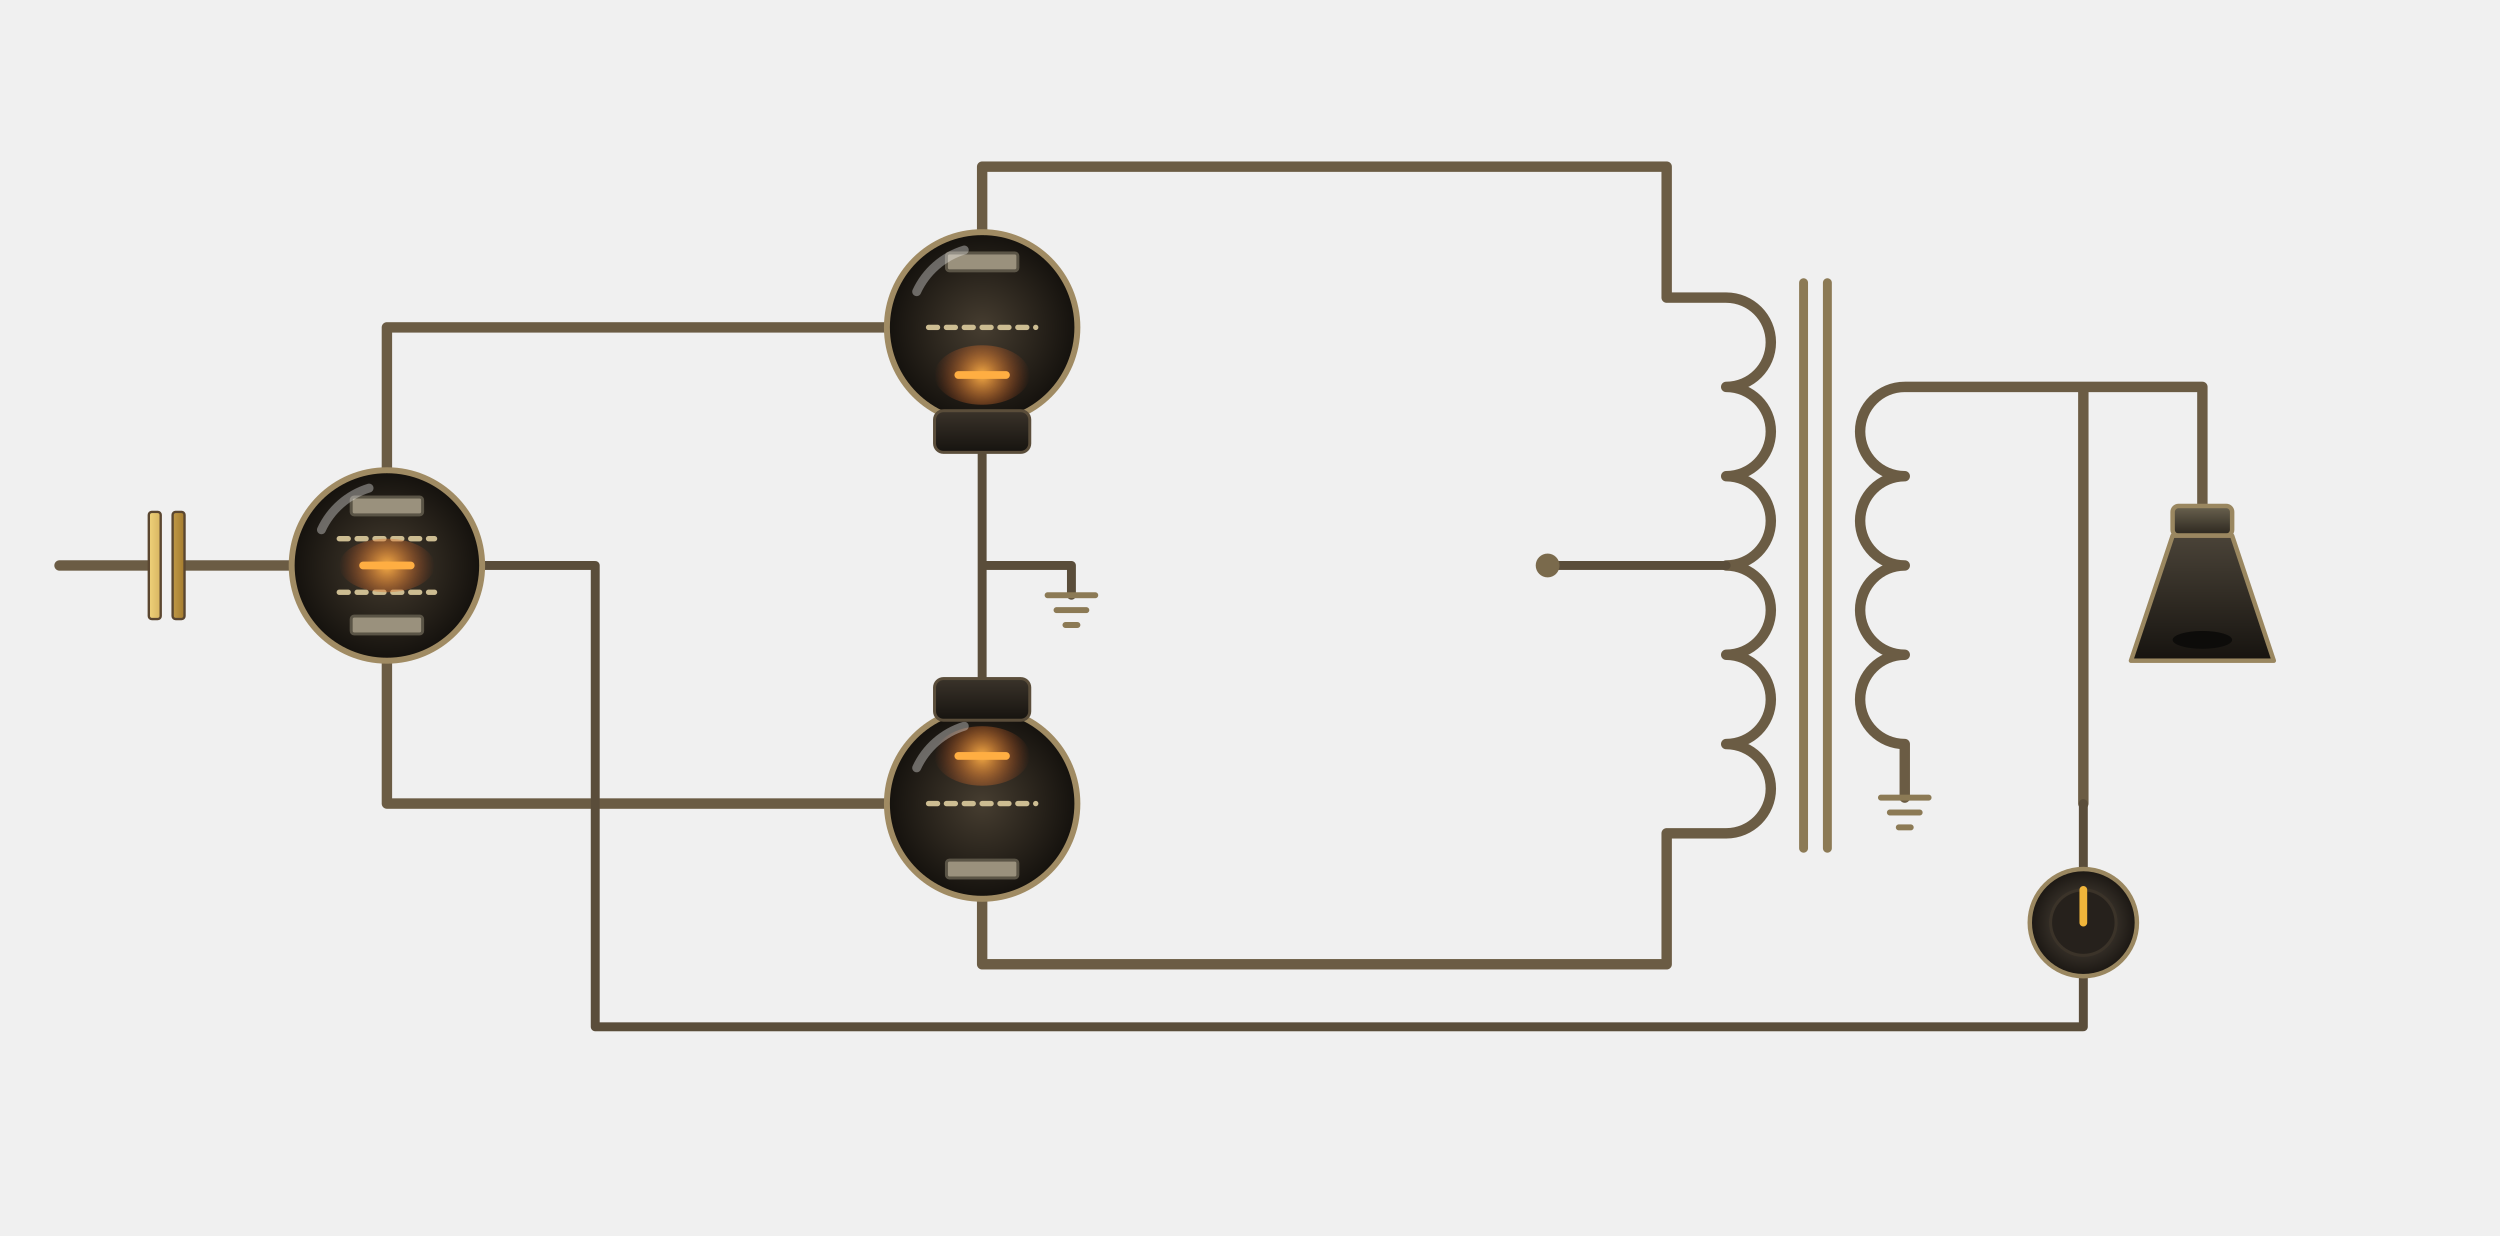
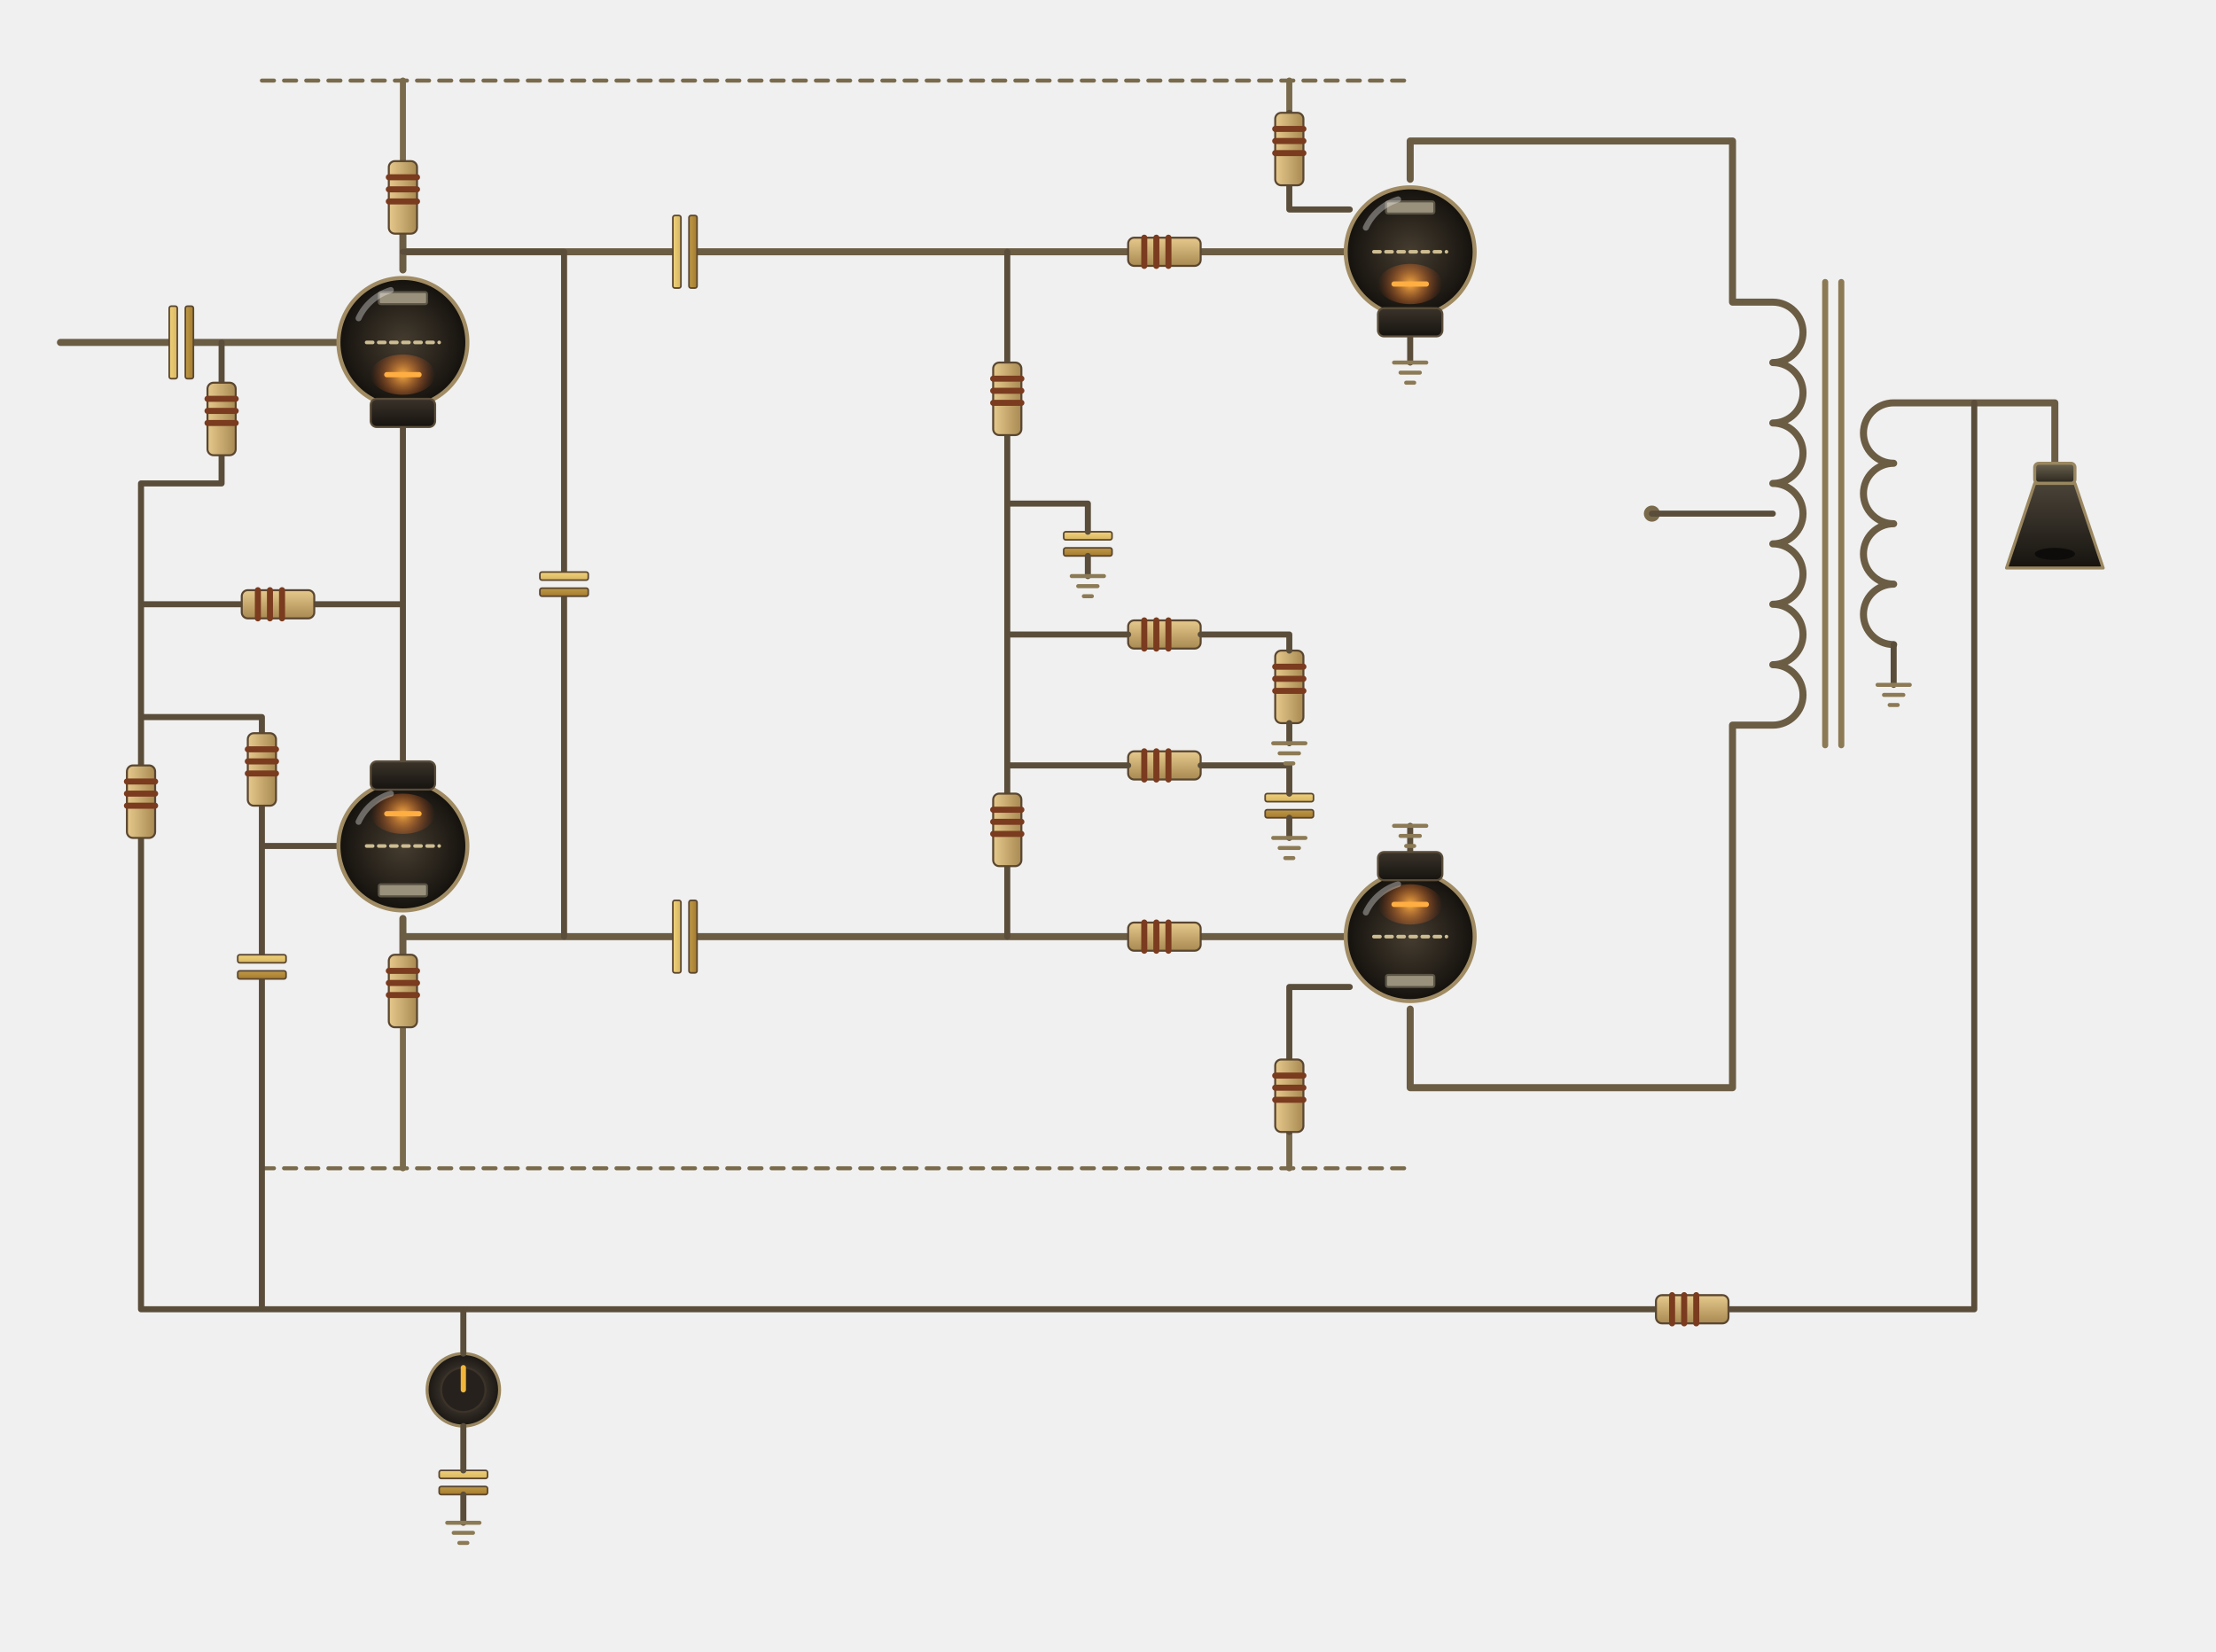
- <svg xmlns="http://www.w3.org/2000/svg" width="840" height="415" viewBox="0 0 840 415">
+ <svg xmlns="http://www.w3.org/2000/svg" width="1100" height="820" viewBox="0 0 1100 820">
  <defs>
-     <linearGradient id="g1" x1="50" y1="0" x2="62" y2="0" gradientUnits="userSpaceOnUse">
-       <stop offset="0" stop-color="#f0d27a" />
-       <stop offset="1" stop-color="#a67c2e" />
-     </linearGradient>
-     <radialGradient id="g2" cx="130" cy="190" r="32" gradientUnits="userSpaceOnUse">
-       <stop offset="0" stop-color="#463d30" />
-       <stop offset="1" stop-color="#14110d" />
-     </radialGradient>
-     <radialGradient id="g3" cx="130" cy="190" r="16" gradientUnits="userSpaceOnUse">
-       <stop offset="0" stop-color="#ffb347" stop-opacity="0.95" />
-       <stop offset="1" stop-color="#c1441a" stop-opacity="0" />
-     </radialGradient>
-     <radialGradient id="g4" cx="330" cy="110" r="32" gradientUnits="userSpaceOnUse">
-       <stop offset="0" stop-color="#463d30" />
-       <stop offset="1" stop-color="#14110d" />
-     </radialGradient>
-     <radialGradient id="g5" cx="330" cy="126" r="16" gradientUnits="userSpaceOnUse">
-       <stop offset="0" stop-color="#ffb347" stop-opacity="0.95" />
-       <stop offset="1" stop-color="#c1441a" stop-opacity="0" />
-     </radialGradient>
-     <linearGradient id="g6" x1="0" y1="138" x2="0" y2="152" gradientUnits="userSpaceOnUse">
-       <stop offset="0" stop-color="#3a332a" />
-       <stop offset="1" stop-color="#16130f" />
-     </linearGradient>
-     <radialGradient id="g7" cx="330" cy="270" r="32" gradientUnits="userSpaceOnUse">
-       <stop offset="0" stop-color="#463d30" />
-       <stop offset="1" stop-color="#14110d" />
-     </radialGradient>
-     <radialGradient id="g8" cx="330" cy="254" r="16" gradientUnits="userSpaceOnUse">
-       <stop offset="0" stop-color="#ffb347" stop-opacity="0.95" />
-       <stop offset="1" stop-color="#c1441a" stop-opacity="0" />
-     </radialGradient>
-     <linearGradient id="g9" x1="0" y1="228" x2="0" y2="242" gradientUnits="userSpaceOnUse">
-       <stop offset="0" stop-color="#3a332a" />
-       <stop offset="1" stop-color="#16130f" />
-     </linearGradient>
-     <radialGradient id="g10" cx="700" cy="310" r="18" gradientUnits="userSpaceOnUse">
+     <linearGradient id="g1" x1="0" y1="264" x2="0" y2="276" gradientUnits="userSpaceOnUse">
+       <stop offset="0" stop-color="#f0d27a" />
+       <stop offset="1" stop-color="#a67c2e" />
+     </linearGradient>
+     <linearGradient id="g2" x1="0" y1="308" x2="0" y2="322" gradientUnits="userSpaceOnUse">
+       <stop offset="0" stop-color="#e6c98c" />
+       <stop offset="1" stop-color="#a88a52" />
+     </linearGradient>
+     <linearGradient id="g3" x1="633" y1="0" x2="647" y2="0" gradientUnits="userSpaceOnUse">
+       <stop offset="0" stop-color="#e6c98c" />
+       <stop offset="1" stop-color="#a88a52" />
+     </linearGradient>
+     <linearGradient id="g4" x1="0" y1="373" x2="0" y2="387" gradientUnits="userSpaceOnUse">
+       <stop offset="0" stop-color="#e6c98c" />
+       <stop offset="1" stop-color="#a88a52" />
+     </linearGradient>
+     <linearGradient id="g5" x1="0" y1="394" x2="0" y2="406" gradientUnits="userSpaceOnUse">
+       <stop offset="0" stop-color="#f0d27a" />
+       <stop offset="1" stop-color="#a67c2e" />
+     </linearGradient>
+     <radialGradient id="g6" cx="230" cy="690" r="18" gradientUnits="userSpaceOnUse">
      <stop offset="0" stop-color="#5b5246" />
      <stop offset="1" stop-color="#1a1612" />
    </radialGradient>
-     <linearGradient id="g11" x1="0" y1="170" x2="0" y2="180" gradientUnits="userSpaceOnUse">
+     <linearGradient id="g7" x1="0" y1="730" x2="0" y2="742" gradientUnits="userSpaceOnUse">
+       <stop offset="0" stop-color="#f0d27a" />
+       <stop offset="1" stop-color="#a67c2e" />
+     </linearGradient>
+     <radialGradient id="g8" cx="200" cy="170" r="32" gradientUnits="userSpaceOnUse">
+       <stop offset="0" stop-color="#463d30" />
+       <stop offset="1" stop-color="#14110d" />
+     </radialGradient>
+     <radialGradient id="g9" cx="200" cy="186" r="16" gradientUnits="userSpaceOnUse">
+       <stop offset="0" stop-color="#ffb347" stop-opacity="0.95" />
+       <stop offset="1" stop-color="#c1441a" stop-opacity="0" />
+     </radialGradient>
+     <linearGradient id="g10" x1="0" y1="198" x2="0" y2="212" gradientUnits="userSpaceOnUse">
+       <stop offset="0" stop-color="#3a332a" />
+       <stop offset="1" stop-color="#16130f" />
+     </linearGradient>
+     <radialGradient id="g11" cx="200" cy="420" r="32" gradientUnits="userSpaceOnUse">
+       <stop offset="0" stop-color="#463d30" />
+       <stop offset="1" stop-color="#14110d" />
+     </radialGradient>
+     <radialGradient id="g12" cx="200" cy="404" r="16" gradientUnits="userSpaceOnUse">
+       <stop offset="0" stop-color="#ffb347" stop-opacity="0.95" />
+       <stop offset="1" stop-color="#c1441a" stop-opacity="0" />
+     </radialGradient>
+     <linearGradient id="g13" x1="0" y1="378" x2="0" y2="392" gradientUnits="userSpaceOnUse">
+       <stop offset="0" stop-color="#3a332a" />
+       <stop offset="1" stop-color="#16130f" />
+     </linearGradient>
+     <linearGradient id="g14" x1="84" y1="0" x2="96" y2="0" gradientUnits="userSpaceOnUse">
+       <stop offset="0" stop-color="#f0d27a" />
+       <stop offset="1" stop-color="#a67c2e" />
+     </linearGradient>
+     <linearGradient id="g15" x1="193" y1="0" x2="207" y2="0" gradientUnits="userSpaceOnUse">
+       <stop offset="0" stop-color="#e6c98c" />
+       <stop offset="1" stop-color="#a88a52" />
+     </linearGradient>
+     <linearGradient id="g16" x1="193" y1="0" x2="207" y2="0" gradientUnits="userSpaceOnUse">
+       <stop offset="0" stop-color="#e6c98c" />
+       <stop offset="1" stop-color="#a88a52" />
+     </linearGradient>
+     <linearGradient id="g17" x1="103" y1="0" x2="117" y2="0" gradientUnits="userSpaceOnUse">
+       <stop offset="0" stop-color="#e6c98c" />
+       <stop offset="1" stop-color="#a88a52" />
+     </linearGradient>
+     <linearGradient id="g18" x1="123" y1="0" x2="137" y2="0" gradientUnits="userSpaceOnUse">
+       <stop offset="0" stop-color="#e6c98c" />
+       <stop offset="1" stop-color="#a88a52" />
+     </linearGradient>
+     <linearGradient id="g19" x1="0" y1="293" x2="0" y2="307" gradientUnits="userSpaceOnUse">
+       <stop offset="0" stop-color="#e6c98c" />
+       <stop offset="1" stop-color="#a88a52" />
+     </linearGradient>
+     <linearGradient id="g20" x1="63" y1="0" x2="77" y2="0" gradientUnits="userSpaceOnUse">
+       <stop offset="0" stop-color="#e6c98c" />
+       <stop offset="1" stop-color="#a88a52" />
+     </linearGradient>
+     <linearGradient id="g21" x1="0" y1="474" x2="0" y2="486" gradientUnits="userSpaceOnUse">
+       <stop offset="0" stop-color="#f0d27a" />
+       <stop offset="1" stop-color="#a67c2e" />
+     </linearGradient>
+     <linearGradient id="g22" x1="334" y1="0" x2="346" y2="0" gradientUnits="userSpaceOnUse">
+       <stop offset="0" stop-color="#f0d27a" />
+       <stop offset="1" stop-color="#a67c2e" />
+     </linearGradient>
+     <linearGradient id="g23" x1="334" y1="0" x2="346" y2="0" gradientUnits="userSpaceOnUse">
+       <stop offset="0" stop-color="#f0d27a" />
+       <stop offset="1" stop-color="#a67c2e" />
+     </linearGradient>
+     <linearGradient id="g24" x1="0" y1="284" x2="0" y2="296" gradientUnits="userSpaceOnUse">
+       <stop offset="0" stop-color="#f0d27a" />
+       <stop offset="1" stop-color="#a67c2e" />
+     </linearGradient>
+     <linearGradient id="g25" x1="493" y1="0" x2="507" y2="0" gradientUnits="userSpaceOnUse">
+       <stop offset="0" stop-color="#e6c98c" />
+       <stop offset="1" stop-color="#a88a52" />
+     </linearGradient>
+     <linearGradient id="g26" x1="493" y1="0" x2="507" y2="0" gradientUnits="userSpaceOnUse">
+       <stop offset="0" stop-color="#e6c98c" />
+       <stop offset="1" stop-color="#a88a52" />
+     </linearGradient>
+     <linearGradient id="g27" x1="0" y1="118" x2="0" y2="132" gradientUnits="userSpaceOnUse">
+       <stop offset="0" stop-color="#e6c98c" />
+       <stop offset="1" stop-color="#a88a52" />
+     </linearGradient>
+     <linearGradient id="g28" x1="0" y1="458" x2="0" y2="472" gradientUnits="userSpaceOnUse">
+       <stop offset="0" stop-color="#e6c98c" />
+       <stop offset="1" stop-color="#a88a52" />
+     </linearGradient>
+     <linearGradient id="g29" x1="633" y1="0" x2="647" y2="0" gradientUnits="userSpaceOnUse">
+       <stop offset="0" stop-color="#e6c98c" />
+       <stop offset="1" stop-color="#a88a52" />
+     </linearGradient>
+     <linearGradient id="g30" x1="633" y1="0" x2="647" y2="0" gradientUnits="userSpaceOnUse">
+       <stop offset="0" stop-color="#e6c98c" />
+       <stop offset="1" stop-color="#a88a52" />
+     </linearGradient>
+     <radialGradient id="g31" cx="700" cy="125" r="32" gradientUnits="userSpaceOnUse">
+       <stop offset="0" stop-color="#463d30" />
+       <stop offset="1" stop-color="#14110d" />
+     </radialGradient>
+     <radialGradient id="g32" cx="700" cy="141" r="16" gradientUnits="userSpaceOnUse">
+       <stop offset="0" stop-color="#ffb347" stop-opacity="0.95" />
+       <stop offset="1" stop-color="#c1441a" stop-opacity="0" />
+     </radialGradient>
+     <linearGradient id="g33" x1="0" y1="153" x2="0" y2="167" gradientUnits="userSpaceOnUse">
+       <stop offset="0" stop-color="#3a332a" />
+       <stop offset="1" stop-color="#16130f" />
+     </linearGradient>
+     <radialGradient id="g34" cx="700" cy="465" r="32" gradientUnits="userSpaceOnUse">
+       <stop offset="0" stop-color="#463d30" />
+       <stop offset="1" stop-color="#14110d" />
+     </radialGradient>
+     <radialGradient id="g35" cx="700" cy="449" r="16" gradientUnits="userSpaceOnUse">
+       <stop offset="0" stop-color="#ffb347" stop-opacity="0.95" />
+       <stop offset="1" stop-color="#c1441a" stop-opacity="0" />
+     </radialGradient>
+     <linearGradient id="g36" x1="0" y1="423" x2="0" y2="437" gradientUnits="userSpaceOnUse">
+       <stop offset="0" stop-color="#3a332a" />
+       <stop offset="1" stop-color="#16130f" />
+     </linearGradient>
+     <linearGradient id="g37" x1="0" y1="643" x2="0" y2="657" gradientUnits="userSpaceOnUse">
+       <stop offset="0" stop-color="#e6c98c" />
+       <stop offset="1" stop-color="#a88a52" />
+     </linearGradient>
+     <linearGradient id="g38" x1="0" y1="230" x2="0" y2="240" gradientUnits="userSpaceOnUse">
      <stop offset="0" stop-color="#6b6350" />
      <stop offset="1" stop-color="#2a251d" />
    </linearGradient>
-     <linearGradient id="g12" x1="0" y1="180" x2="0" y2="222" gradientUnits="userSpaceOnUse">
+     <linearGradient id="g39" x1="0" y1="240" x2="0" y2="282" gradientUnits="userSpaceOnUse">
      <stop offset="0" stop-color="#4a4338" />
      <stop offset="1" stop-color="#16130f" />
    </linearGradient>
  </defs>
-   <path id="wire_OUT-2" d="M20,190 H52 M60,190 H98" fill="none" stroke="#6b5c44" stroke-width="3.5" stroke-linecap="round" stroke-linejoin="round" />
-   <path id="wire_PHASE" d="M130,158 V110 H298 M130,222 V270 H298" fill="none" stroke="#6b5c44" stroke-width="3.5" stroke-linecap="round" stroke-linejoin="round" />
-   <path id="wire_POWER" d="M330,78 V56 H560 V100 H580 M330,302 V324 H560 V280 H580 M580,100 a15,15 0 0 1 0,30 a15,15 0 0 1 0,30 a15,15 0 0 1 0,30 a15,15 0 0 1 0,30 a15,15 0 0 1 0,30 a15,15 0 0 1 0,30" fill="none" stroke="#6b5c44" stroke-width="3.5" stroke-linecap="round" stroke-linejoin="round" />
-   <path id="wire_SPEAKER" d="M640,130 H740 V170 M700,130 V270 M640,250 V268 M640,130 a15,15 0 0 0 0,30 a15,15 0 0 0 0,30 a15,15 0 0 0 0,30 a15,15 0 0 0 0,30" fill="none" stroke="#6b5c44" stroke-width="3.5" stroke-linecap="round" stroke-linejoin="round" />
-   <path id="wire_static_power" d="M330,152 V228 M330,190 H360 V200 M580,190 H520 M200,345 V190 H162 M700,270 H700 M700,270 V292 M700,328 V345 M700,345 H200 M700,345 H700" fill="none" stroke="#5a4d3a" stroke-width="3" stroke-linecap="round" stroke-linejoin="round" />
-   <path id="ground_power" d="M352,200 H368 M355,205 H365 M358,210 H362 M632,268 H648 M635,273 H645 M638,278 H642" fill="none" stroke="#8c7a55" stroke-width="2" stroke-linecap="round" stroke-linejoin="round" />
-   <path id="ot_core" d="M606,95 V285 M614,95 V285" fill="none" stroke="#8c7a55" stroke-width="3" stroke-linecap="round" stroke-linejoin="round" />
-   <ellipse id="rail_tap" cx="520" cy="190" rx="4" ry="4" fill="#7a6a4c" stroke="none" stroke-width="1" />
-   <rect id="cap_ina" x="50" y="172" width="4" height="36" rx="1" fill="url(#g1)" stroke="#5a4630" stroke-width="0.8" />
-   <rect id="cap_inb" x="58" y="172" width="4" height="36" rx="1" fill="url(#g1)" stroke="#5a4630" stroke-width="0.8" />
-   <ellipse id="tube_PI-PI" cx="130" cy="190" rx="32" ry="32" fill="url(#g2)" stroke="#a08b63" stroke-width="2" />
-   <rect id="plate_PI-1" x="118" y="167" width="24" height="6" rx="1" fill="#9a917d" stroke="#5a5446" stroke-width="1" />
-   <rect id="plate_PI1" x="118" y="207" width="24" height="6" rx="1" fill="#9a917d" stroke="#5a5446" stroke-width="1" />
-   <path id="grids_PI" d="M114,181 H146 M114,199 H146" fill="none" stroke="#cdbd92" stroke-width="1.8" stroke-linecap="round" stroke-linejoin="round" stroke-dasharray="3 3" />
-   <ellipse id="glow_PHASE" cx="130" cy="190" rx="16" ry="9" fill="url(#g3)" stroke="none" stroke-width="1" />
-   <path id="filament_PI" d="M122,190 H138" fill="none" stroke="#ffae42" stroke-width="2.6" stroke-linecap="round" stroke-linejoin="round" />
-   <path id="shine_PI" d="M108,178 A26,26 0 0 1 124,164" fill="none" stroke="#ffffff" stroke-width="3" stroke-linecap="round" stroke-linejoin="round" opacity="0.35" />
-   <ellipse id="tube_PA-EL34" cx="330" cy="110" rx="32" ry="32" fill="url(#g4)" stroke="#a08b63" stroke-width="2" />
-   <rect id="plate_PA" x="318" y="85" width="24" height="6" rx="1" fill="#9a917d" stroke="#5a5446" stroke-width="1" />
-   <path id="grid_PA" d="M312,110 H348" fill="none" stroke="#cdbd92" stroke-width="1.8" stroke-linecap="round" stroke-linejoin="round" stroke-dasharray="3 3" />
-   <ellipse id="glow_POWER_A" cx="330" cy="126" rx="16" ry="10" fill="url(#g5)" stroke="none" stroke-width="1" />
-   <path id="filament_PA" d="M322,126 H338" fill="none" stroke="#ffae42" stroke-width="2.6" stroke-linecap="round" stroke-linejoin="round" />
-   <path id="shine_PA" d="M308,98 A26,26 0 0 1 324,84" fill="none" stroke="#ffffff" stroke-width="3" stroke-linecap="round" stroke-linejoin="round" opacity="0.35" />
-   <rect id="base_PA" x="314" y="138" width="32" height="14" rx="3" fill="url(#g6)" stroke="#5a4d3a" stroke-width="1" />
-   <ellipse id="tube_PB-EL34" cx="330" cy="270" rx="32" ry="32" fill="url(#g7)" stroke="#a08b63" stroke-width="2" />
-   <rect id="plate_PB" x="318" y="289" width="24" height="6" rx="1" fill="#9a917d" stroke="#5a5446" stroke-width="1" />
-   <path id="grid_PB" d="M312,270 H348" fill="none" stroke="#cdbd92" stroke-width="1.8" stroke-linecap="round" stroke-linejoin="round" stroke-dasharray="3 3" />
-   <ellipse id="glow_POWER_B" cx="330" cy="254" rx="16" ry="10" fill="url(#g8)" stroke="none" stroke-width="1" />
-   <path id="filament_PB" d="M322,254 H338" fill="none" stroke="#ffae42" stroke-width="2.6" stroke-linecap="round" stroke-linejoin="round" />
-   <path id="shine_PB" d="M308,258 A26,26 0 0 1 324,244" fill="none" stroke="#ffffff" stroke-width="3" stroke-linecap="round" stroke-linejoin="round" opacity="0.35" />
-   <rect id="base_PB" x="314" y="228" width="32" height="14" rx="3" fill="url(#g9)" stroke="#5a4d3a" stroke-width="1" />
-   <ellipse id="pot_presence" cx="700" cy="310" rx="18" ry="18" fill="url(#g10)" stroke="#9a8760" stroke-width="1.5" />
-   <ellipse id="dial_presence" cx="700" cy="310" rx="11" ry="11" fill="#26211c" stroke="#3b3329" stroke-width="1" />
-   <path id="ptr_presence" d="M700,310 L700,299" fill="none" stroke="#f0b53a" stroke-width="2.6" stroke-linecap="round" stroke-linejoin="round" />
-   <rect id="spk_magnet_p" x="730" y="170" width="20" height="10" rx="2" fill="url(#g11)" stroke="#9a8760" stroke-width="1.5" />
-   <path id="spk_cone_p" d="M730,180 H750 L764,222 H716 Z" fill="url(#g12)" stroke="#9a8760" stroke-width="1.5" stroke-linecap="round" stroke-linejoin="round" />
-   <ellipse id="spk_dust_p" cx="740" cy="215" rx="10" ry="3" fill="#0d0c0a" stroke="none" stroke-width="1" />
+   <path id="rail" d="M130,40 H700" fill="none" stroke="#7a6a4c" stroke-width="2" stroke-linecap="round" stroke-linejoin="round" stroke-dasharray="6 5" />
+   <path id="rail_bottom" d="M130,580 H700" fill="none" stroke="#7a6a4c" stroke-width="2" stroke-linecap="round" stroke-linejoin="round" stroke-dasharray="6 5" />
+   <path id="wire_static_rail" d="M200,40 V80 M640,40 V56 M200,510 V580 M640,562 V580" fill="none" stroke="#7a6a4c" stroke-width="3" stroke-linecap="round" stroke-linejoin="round" />
+   <path id="wire_MASTER-2" d="M30,170 H84 M96,170 H168" fill="none" stroke="#6b5c44" stroke-width="3.5" stroke-linecap="round" stroke-linejoin="round" />
+   <path id="wire_PHASE" d="M200,116 V134 M200,125 H334 M346,125 H560 M596,125 H668 M200,456 V474 M200,465 H334 M346,465 H560 M596,465 H668" fill="none" stroke="#6b5c44" stroke-width="3.5" stroke-linecap="round" stroke-linejoin="round" />
+   <path id="wire_POWER" d="M700,89 V70 H860 V150 H880 M700,501 V540 H860 V360 H880 M880,150 a15,15 0 0 1 0,30 a15,15 0 0 1 0,30 a15,15 0 0 1 0,30 a15,15 0 0 1 0,30 a15,15 0 0 1 0,30 a15,15 0 0 1 0,30 a15,15 0 0 1 0,30" fill="none" stroke="#6b5c44" stroke-width="3.5" stroke-linecap="round" stroke-linejoin="round" />
+   <path id="wire_SPEAKER" d="M940,200 H1020 V230 M940,200 a15,15 0 0 0 0,30 a15,15 0 0 0 0,30 a15,15 0 0 0 0,30 a15,15 0 0 0 0,30" fill="none" stroke="#6b5c44" stroke-width="3.5" stroke-linecap="round" stroke-linejoin="round" />
+   <path id="ot_core" d="M906,140 V370 M914,140 V370" fill="none" stroke="#8c7a55" stroke-width="3" stroke-linecap="round" stroke-linejoin="round" />
+   <ellipse id="rail_tap" cx="820" cy="255" rx="4" ry="4" fill="#7a6a4c" stroke="none" stroke-width="1" />
+   <rect id="cap_C8Ba" x="528" y="264" width="24" height="4" rx="1" fill="url(#g1)" stroke="#5a4630" stroke-width="0.8" />
+   <rect id="cap_C8Bb" x="528" y="272" width="24" height="4" rx="1" fill="url(#g1)" stroke="#5a4630" stroke-width="0.8" />
+   <ellipse id="valL_1_8u@C:C8B" cx="556" cy="274" rx="1" ry="1" fill="none" stroke="none" />
+   <rect id="res_R47K" x="560" y="308" width="36" height="14" rx="3" fill="url(#g2)" stroke="#5a4630" stroke-width="1" />
+   <path id="res_R47K_bands" d="M568,308 V322 M574,308 V322 M580,308 V322" fill="none" stroke="#7a3b1f" stroke-width="3" stroke-linecap="round" stroke-linejoin="round" />
+   <ellipse id="valC_2_47k@R:R47K" cx="578" cy="301" rx="1" ry="1" fill="none" stroke="none" />
+   <rect id="res_RTRIM" x="633" y="323" width="14" height="36" rx="3" fill="url(#g3)" stroke="#5a4630" stroke-width="1" />
+   <path id="res_RTRIM_bands" d="M633,331 H647 M633,337 H647 M633,343 H647" fill="none" stroke="#7a3b1f" stroke-width="3" stroke-linecap="round" stroke-linejoin="round" />
+   <ellipse id="valL_3_22k@R:RTRIM" cx="652" cy="345" rx="1" ry="1" fill="none" stroke="none" />
+   <rect id="res_R15K" x="560" y="373" width="36" height="14" rx="3" fill="url(#g4)" stroke="#5a4630" stroke-width="1" />
+   <path id="res_R15K_bands" d="M568,373 V387 M574,373 V387 M580,373 V387" fill="none" stroke="#7a3b1f" stroke-width="3" stroke-linecap="round" stroke-linejoin="round" />
+   <ellipse id="valC_4_15k@R:R15K" cx="578" cy="366" rx="1" ry="1" fill="none" stroke="none" />
+   <rect id="cap_C8Aa" x="628" y="394" width="24" height="4" rx="1" fill="url(#g5)" stroke="#5a4630" stroke-width="0.8" />
+   <rect id="cap_C8Ab" x="628" y="402" width="24" height="4" rx="1" fill="url(#g5)" stroke="#5a4630" stroke-width="0.8" />
+   <ellipse id="valL_5_8u@C:C8A" cx="656" cy="404" rx="1" ry="1" fill="none" stroke="none" />
+   <ellipse id="pot_presence" cx="230" cy="690" rx="18" ry="18" fill="url(#g6)" stroke="#9a8760" stroke-width="1.5" />
+   <ellipse id="dial_presence" cx="230" cy="690" rx="11" ry="11" fill="#26211c" stroke="#3b3329" stroke-width="1" />
+   <path id="ptr_presence" d="M230,690 L230,679" fill="none" stroke="#f0b53a" stroke-width="2.6" stroke-linecap="round" stroke-linejoin="round" />
+   <rect id="cap_C_PRESa" x="218" y="730" width="24" height="4" rx="1" fill="url(#g7)" stroke="#5a4630" stroke-width="0.8" />
+   <rect id="cap_C_PRESb" x="218" y="738" width="24" height="4" rx="1" fill="url(#g7)" stroke="#5a4630" stroke-width="0.8" />
+   <ellipse id="valL_6_0.1u@C:C_PRES" cx="246" cy="740" rx="1" ry="1" fill="none" stroke="none" />
+   <ellipse id="lbl_presence" cx="290" cy="690" rx="1" ry="1" fill="none" stroke="none" stroke-width="0" />
+   <path id="wire_static_power" d="M200,212 V378 M200,300 H156 M120,300 H70 M110,170 V190 M110,226 V240 H70 M70,240 V380 M130,400 V420 M130,364 V356 H70 M70,416 V650 M130,420 H168 M130,420 V474 M130,486 V650 M70,650 H330 M640,56 V92 M640,92 V104 H670 M640,562 V526 M640,526 V490 H670 M700,167 V180 M700,423 V410 M880,255 H820 M940,320 V340 M280,125 V284 M280,296 V465 M200,125 H280 M500,125 V180 M500,216 V394 M500,465 V430 M500,250 H540 M540,250 V264 M540,276 V286 M500,315 H560 M596,315 H640 M640,315 V323 M640,359 V369 M500,380 H560 M596,380 H640 M640,380 V394 M640,406 V416 M230,650 V672 M230,708 V730 M230,742 V756 M980,200 H980 V650 H900 M900,650 H858 M822,650 H330" fill="none" stroke="#5a4d3a" stroke-width="3" stroke-linecap="round" stroke-linejoin="round" />
+   <path id="ground_700_180" d="M692,180 H708 M695.2,185 H704.8 M698,190 H702" fill="none" stroke="#8c7a55" stroke-width="2" stroke-linecap="round" stroke-linejoin="round" />
+   <path id="ground_700_410" d="M692,410 H708 M695.2,415 H704.8 M698,420 H702" fill="none" stroke="#8c7a55" stroke-width="2" stroke-linecap="round" stroke-linejoin="round" />
+   <path id="ground_940_340" d="M932,340 H948 M935.2,345 H944.8 M938,350 H942" fill="none" stroke="#8c7a55" stroke-width="2" stroke-linecap="round" stroke-linejoin="round" />
+   <path id="ground_540_286" d="M532,286 H548 M535.2,291 H544.8 M538,296 H542" fill="none" stroke="#8c7a55" stroke-width="2" stroke-linecap="round" stroke-linejoin="round" />
+   <path id="ground_640_369" d="M632,369 H648 M635.2,374 H644.8 M638,379 H642" fill="none" stroke="#8c7a55" stroke-width="2" stroke-linecap="round" stroke-linejoin="round" />
+   <path id="ground_640_416" d="M632,416 H648 M635.2,421 H644.8 M638,426 H642" fill="none" stroke="#8c7a55" stroke-width="2" stroke-linecap="round" stroke-linejoin="round" />
+   <path id="ground_230_756" d="M222,756 H238 M225.2,761 H234.8 M228,766 H232" fill="none" stroke="#8c7a55" stroke-width="2" stroke-linecap="round" stroke-linejoin="round" />
+   <ellipse id="tube_PI_A-12AX7" cx="200" cy="170" rx="32" ry="32" fill="url(#g8)" stroke="#a08b63" stroke-width="2" />
+   <rect id="plate_PI_A" x="188" y="145" width="24" height="6" rx="1" fill="#9a917d" stroke="#5a5446" stroke-width="1" />
+   <path id="grid_PI_A" d="M182,170 H218" fill="none" stroke="#cdbd92" stroke-width="1.8" stroke-linecap="round" stroke-linejoin="round" stroke-dasharray="3 3" />
+   <ellipse id="glow_PHASE" cx="200" cy="186" rx="16" ry="10" fill="url(#g9)" stroke="none" stroke-width="1" />
+   <path id="filament_PI_A" d="M192,186 H208" fill="none" stroke="#ffae42" stroke-width="2.6" stroke-linecap="round" stroke-linejoin="round" />
+   <path id="shine_PI_A" d="M178,158 A26,26 0 0 1 194,144" fill="none" stroke="#ffffff" stroke-width="3" stroke-linecap="round" stroke-linejoin="round" opacity="0.35" />
+   <rect id="base_PI_A" x="184" y="198" width="32" height="14" rx="3" fill="url(#g10)" stroke="#5a4d3a" stroke-width="1" />
+   <ellipse id="tube_PI_B-12AX7" cx="200" cy="420" rx="32" ry="32" fill="url(#g11)" stroke="#a08b63" stroke-width="2" />
+   <rect id="plate_PI_B" x="188" y="439" width="24" height="6" rx="1" fill="#9a917d" stroke="#5a5446" stroke-width="1" />
+   <path id="grid_PI_B" d="M182,420 H218" fill="none" stroke="#cdbd92" stroke-width="1.8" stroke-linecap="round" stroke-linejoin="round" stroke-dasharray="3 3" />
+   <ellipse id="glow_PHASE_B" cx="200" cy="404" rx="16" ry="10" fill="url(#g12)" stroke="none" stroke-width="1" />
+   <path id="filament_PI_B" d="M192,404 H208" fill="none" stroke="#ffae42" stroke-width="2.6" stroke-linecap="round" stroke-linejoin="round" />
+   <path id="shine_PI_B" d="M178,408 A26,26 0 0 1 194,394" fill="none" stroke="#ffffff" stroke-width="3" stroke-linecap="round" stroke-linejoin="round" opacity="0.35" />
+   <rect id="base_PI_B" x="184" y="378" width="32" height="14" rx="3" fill="url(#g13)" stroke="#5a4d3a" stroke-width="1" />
+   <rect id="cap_C9a" x="84" y="152" width="4" height="36" rx="1" fill="url(#g14)" stroke="#5a4630" stroke-width="0.8" />
+   <rect id="cap_C9b" x="92" y="152" width="4" height="36" rx="1" fill="url(#g14)" stroke="#5a4630" stroke-width="0.8" />
+   <ellipse id="valC_7_22n@C:C9" cx="90" cy="144" rx="1" ry="1" fill="none" stroke="none" />
+   <rect id="res_R18" x="193" y="80" width="14" height="36" rx="3" fill="url(#g15)" stroke="#5a4630" stroke-width="1" />
+   <path id="res_R18_bands" d="M193,88 H207 M193,94 H207 M193,100 H207" fill="none" stroke="#7a3b1f" stroke-width="3" stroke-linecap="round" stroke-linejoin="round" />
+   <ellipse id="valL_8_82k@R:R18" cx="212" cy="102" rx="1" ry="1" fill="none" stroke="none" />
+   <rect id="res_R21" x="193" y="474" width="14" height="36" rx="3" fill="url(#g16)" stroke="#5a4630" stroke-width="1" />
+   <path id="res_R21_bands" d="M193,482 H207 M193,488 H207 M193,494 H207" fill="none" stroke="#7a3b1f" stroke-width="3" stroke-linecap="round" stroke-linejoin="round" />
+   <ellipse id="valL_9_100k@R:R21" cx="212" cy="496" rx="1" ry="1" fill="none" stroke="none" />
+   <rect id="res_R17" x="103" y="190" width="14" height="36" rx="3" fill="url(#g17)" stroke="#5a4630" stroke-width="1" />
+   <path id="res_R17_bands" d="M103,198 H117 M103,204 H117 M103,210 H117" fill="none" stroke="#7a3b1f" stroke-width="3" stroke-linecap="round" stroke-linejoin="round" />
+   <ellipse id="valL_10_1M@R:R17" cx="122" cy="212" rx="1" ry="1" fill="none" stroke="none" />
+   <rect id="res_R19" x="123" y="364" width="14" height="36" rx="3" fill="url(#g18)" stroke="#5a4630" stroke-width="1" />
+   <path id="res_R19_bands" d="M123,372 H137 M123,378 H137 M123,384 H137" fill="none" stroke="#7a3b1f" stroke-width="3" stroke-linecap="round" stroke-linejoin="round" />
+   <ellipse id="valL_11_1M@R:R19" cx="142" cy="386" rx="1" ry="1" fill="none" stroke="none" />
+   <rect id="res_R16" x="120" y="293" width="36" height="14" rx="3" fill="url(#g19)" stroke="#5a4630" stroke-width="1" />
+   <path id="res_R16_bands" d="M128,293 V307 M134,293 V307 M140,293 V307" fill="none" stroke="#7a3b1f" stroke-width="3" stroke-linecap="round" stroke-linejoin="round" />
+   <ellipse id="valC_12_470@R:R16" cx="138" cy="286" rx="1" ry="1" fill="none" stroke="none" />
+   <rect id="res_R20" x="63" y="380" width="14" height="36" rx="3" fill="url(#g20)" stroke="#5a4630" stroke-width="1" />
+   <path id="res_R20_bands" d="M63,388 H77 M63,394 H77 M63,400 H77" fill="none" stroke="#7a3b1f" stroke-width="3" stroke-linecap="round" stroke-linejoin="round" />
+   <ellipse id="valL_13_10k@R:R20" cx="82" cy="402" rx="1" ry="1" fill="none" stroke="none" />
+   <rect id="cap_C15a" x="118" y="474" width="24" height="4" rx="1" fill="url(#g21)" stroke="#5a4630" stroke-width="0.8" />
+   <rect id="cap_C15b" x="118" y="482" width="24" height="4" rx="1" fill="url(#g21)" stroke="#5a4630" stroke-width="0.8" />
+   <ellipse id="valR_14_0.1u@C:C15" cx="114" cy="484" rx="1" ry="1" fill="none" stroke="none" />
+   <rect id="cap_C14a" x="334" y="107" width="4" height="36" rx="1" fill="url(#g22)" stroke="#5a4630" stroke-width="0.8" />
+   <rect id="cap_C14b" x="342" y="107" width="4" height="36" rx="1" fill="url(#g22)" stroke="#5a4630" stroke-width="0.8" />
+   <ellipse id="valC_15_22n@C:C14" cx="340" cy="99" rx="1" ry="1" fill="none" stroke="none" />
+   <rect id="cap_C16a" x="334" y="447" width="4" height="36" rx="1" fill="url(#g23)" stroke="#5a4630" stroke-width="0.8" />
+   <rect id="cap_C16b" x="342" y="447" width="4" height="36" rx="1" fill="url(#g23)" stroke="#5a4630" stroke-width="0.8" />
+   <ellipse id="valC_16_22n@C:C16" cx="340" cy="439" rx="1" ry="1" fill="none" stroke="none" />
+   <rect id="cap_C47a" x="268" y="284" width="24" height="4" rx="1" fill="url(#g24)" stroke="#5a4630" stroke-width="0.8" />
+   <rect id="cap_C47b" x="268" y="292" width="24" height="4" rx="1" fill="url(#g24)" stroke="#5a4630" stroke-width="0.8" />
+   <ellipse id="valL_17_47p@C:C47" cx="296" cy="294" rx="1" ry="1" fill="none" stroke="none" />
+   <rect id="res_R220A" x="493" y="180" width="14" height="36" rx="3" fill="url(#g25)" stroke="#5a4630" stroke-width="1" />
+   <path id="res_R220A_bands" d="M493,188 H507 M493,194 H507 M493,200 H507" fill="none" stroke="#7a3b1f" stroke-width="3" stroke-linecap="round" stroke-linejoin="round" />
+   <ellipse id="valL_18_220k@R:R220A" cx="512" cy="202" rx="1" ry="1" fill="none" stroke="none" />
+   <rect id="res_R220B" x="493" y="394" width="14" height="36" rx="3" fill="url(#g26)" stroke="#5a4630" stroke-width="1" />
+   <path id="res_R220B_bands" d="M493,402 H507 M493,408 H507 M493,414 H507" fill="none" stroke="#7a3b1f" stroke-width="3" stroke-linecap="round" stroke-linejoin="round" />
+   <ellipse id="valL_19_220k@R:R220B" cx="512" cy="416" rx="1" ry="1" fill="none" stroke="none" />
+   <rect id="res_R5K6_45" x="560" y="118" width="36" height="14" rx="3" fill="url(#g27)" stroke="#5a4630" stroke-width="1" />
+   <path id="res_R5K6_45_bands" d="M568,118 V132 M574,118 V132 M580,118 V132" fill="none" stroke="#7a3b1f" stroke-width="3" stroke-linecap="round" stroke-linejoin="round" />
+   <ellipse id="valC_20_5.6k" cx="578" cy="111" rx="1" ry="1" fill="none" stroke="none" />
+   <rect id="res_R5K6_67" x="560" y="458" width="36" height="14" rx="3" fill="url(#g28)" stroke="#5a4630" stroke-width="1" />
+   <path id="res_R5K6_67_bands" d="M568,458 V472 M574,458 V472 M580,458 V472" fill="none" stroke="#7a3b1f" stroke-width="3" stroke-linecap="round" stroke-linejoin="round" />
+   <ellipse id="valC_21_5.6k" cx="578" cy="451" rx="1" ry="1" fill="none" stroke="none" />
+   <rect id="res_RS45" x="633" y="56" width="14" height="36" rx="3" fill="url(#g29)" stroke="#5a4630" stroke-width="1" />
+   <path id="res_RS45_bands" d="M633,64 H647 M633,70 H647 M633,76 H647" fill="none" stroke="#7a3b1f" stroke-width="3" stroke-linecap="round" stroke-linejoin="round" />
+   <ellipse id="valL_22_1k" cx="652" cy="78" rx="1" ry="1" fill="none" stroke="none" />
+   <rect id="res_RS67" x="633" y="526" width="14" height="36" rx="3" fill="url(#g30)" stroke="#5a4630" stroke-width="1" />
+   <path id="res_RS67_bands" d="M633,534 H647 M633,540 H647 M633,546 H647" fill="none" stroke="#7a3b1f" stroke-width="3" stroke-linecap="round" stroke-linejoin="round" />
+   <ellipse id="valL_23_1k" cx="652" cy="548" rx="1" ry="1" fill="none" stroke="none" />
+   <ellipse id="tube_PA-0" cx="700" cy="125" rx="32" ry="32" fill="url(#g31)" stroke="#a08b63" stroke-width="2" />
+   <rect id="plate_PA" x="688" y="100" width="24" height="6" rx="1" fill="#9a917d" stroke="#5a5446" stroke-width="1" />
+   <path id="grid_PA" d="M682,125 H718" fill="none" stroke="#cdbd92" stroke-width="1.8" stroke-linecap="round" stroke-linejoin="round" stroke-dasharray="3 3" />
+   <ellipse id="glow_POWER_A" cx="700" cy="141" rx="16" ry="10" fill="url(#g32)" stroke="none" stroke-width="1" />
+   <path id="filament_PA" d="M692,141 H708" fill="none" stroke="#ffae42" stroke-width="2.6" stroke-linecap="round" stroke-linejoin="round" />
+   <path id="shine_PA" d="M678,113 A26,26 0 0 1 694,99" fill="none" stroke="#ffffff" stroke-width="3" stroke-linecap="round" stroke-linejoin="round" opacity="0.35" />
+   <rect id="base_PA" x="684" y="153" width="32" height="14" rx="3" fill="url(#g33)" stroke="#5a4d3a" stroke-width="1" />
+   <ellipse id="tube_PB-0" cx="700" cy="465" rx="32" ry="32" fill="url(#g34)" stroke="#a08b63" stroke-width="2" />
+   <rect id="plate_PB" x="688" y="484" width="24" height="6" rx="1" fill="#9a917d" stroke="#5a5446" stroke-width="1" />
+   <path id="grid_PB" d="M682,465 H718" fill="none" stroke="#cdbd92" stroke-width="1.8" stroke-linecap="round" stroke-linejoin="round" stroke-dasharray="3 3" />
+   <ellipse id="glow_POWER_B" cx="700" cy="449" rx="16" ry="10" fill="url(#g35)" stroke="none" stroke-width="1" />
+   <path id="filament_PB" d="M692,449 H708" fill="none" stroke="#ffae42" stroke-width="2.6" stroke-linecap="round" stroke-linejoin="round" />
+   <path id="shine_PB" d="M678,453 A26,26 0 0 1 694,439" fill="none" stroke="#ffffff" stroke-width="3" stroke-linecap="round" stroke-linejoin="round" opacity="0.35" />
+   <rect id="base_PB" x="684" y="423" width="32" height="14" rx="3" fill="url(#g36)" stroke="#5a4d3a" stroke-width="1" />
+   <rect id="res_R_NFB" x="822" y="643" width="36" height="14" rx="3" fill="url(#g37)" stroke="#5a4630" stroke-width="1" />
+   <path id="res_R_NFB_bands" d="M830,643 V657 M836,643 V657 M842,643 V657" fill="none" stroke="#7a3b1f" stroke-width="3" stroke-linecap="round" stroke-linejoin="round" />
+   <ellipse id="valC_24_47k@R:R_NFB" cx="840" cy="636" rx="1" ry="1" fill="none" stroke="none" />
+   <rect id="spk_magnet_p" x="1010" y="230" width="20" height="10" rx="2" fill="url(#g38)" stroke="#9a8760" stroke-width="1.5" />
+   <path id="spk_cone_p" d="M1010,240 H1030 L1044,282 H996 Z" fill="url(#g39)" stroke="#9a8760" stroke-width="1.5" stroke-linecap="round" stroke-linejoin="round" />
+   <ellipse id="spk_dust_p" cx="1020" cy="275" rx="10" ry="3" fill="#0d0c0a" stroke="none" stroke-width="1" />
</svg>
